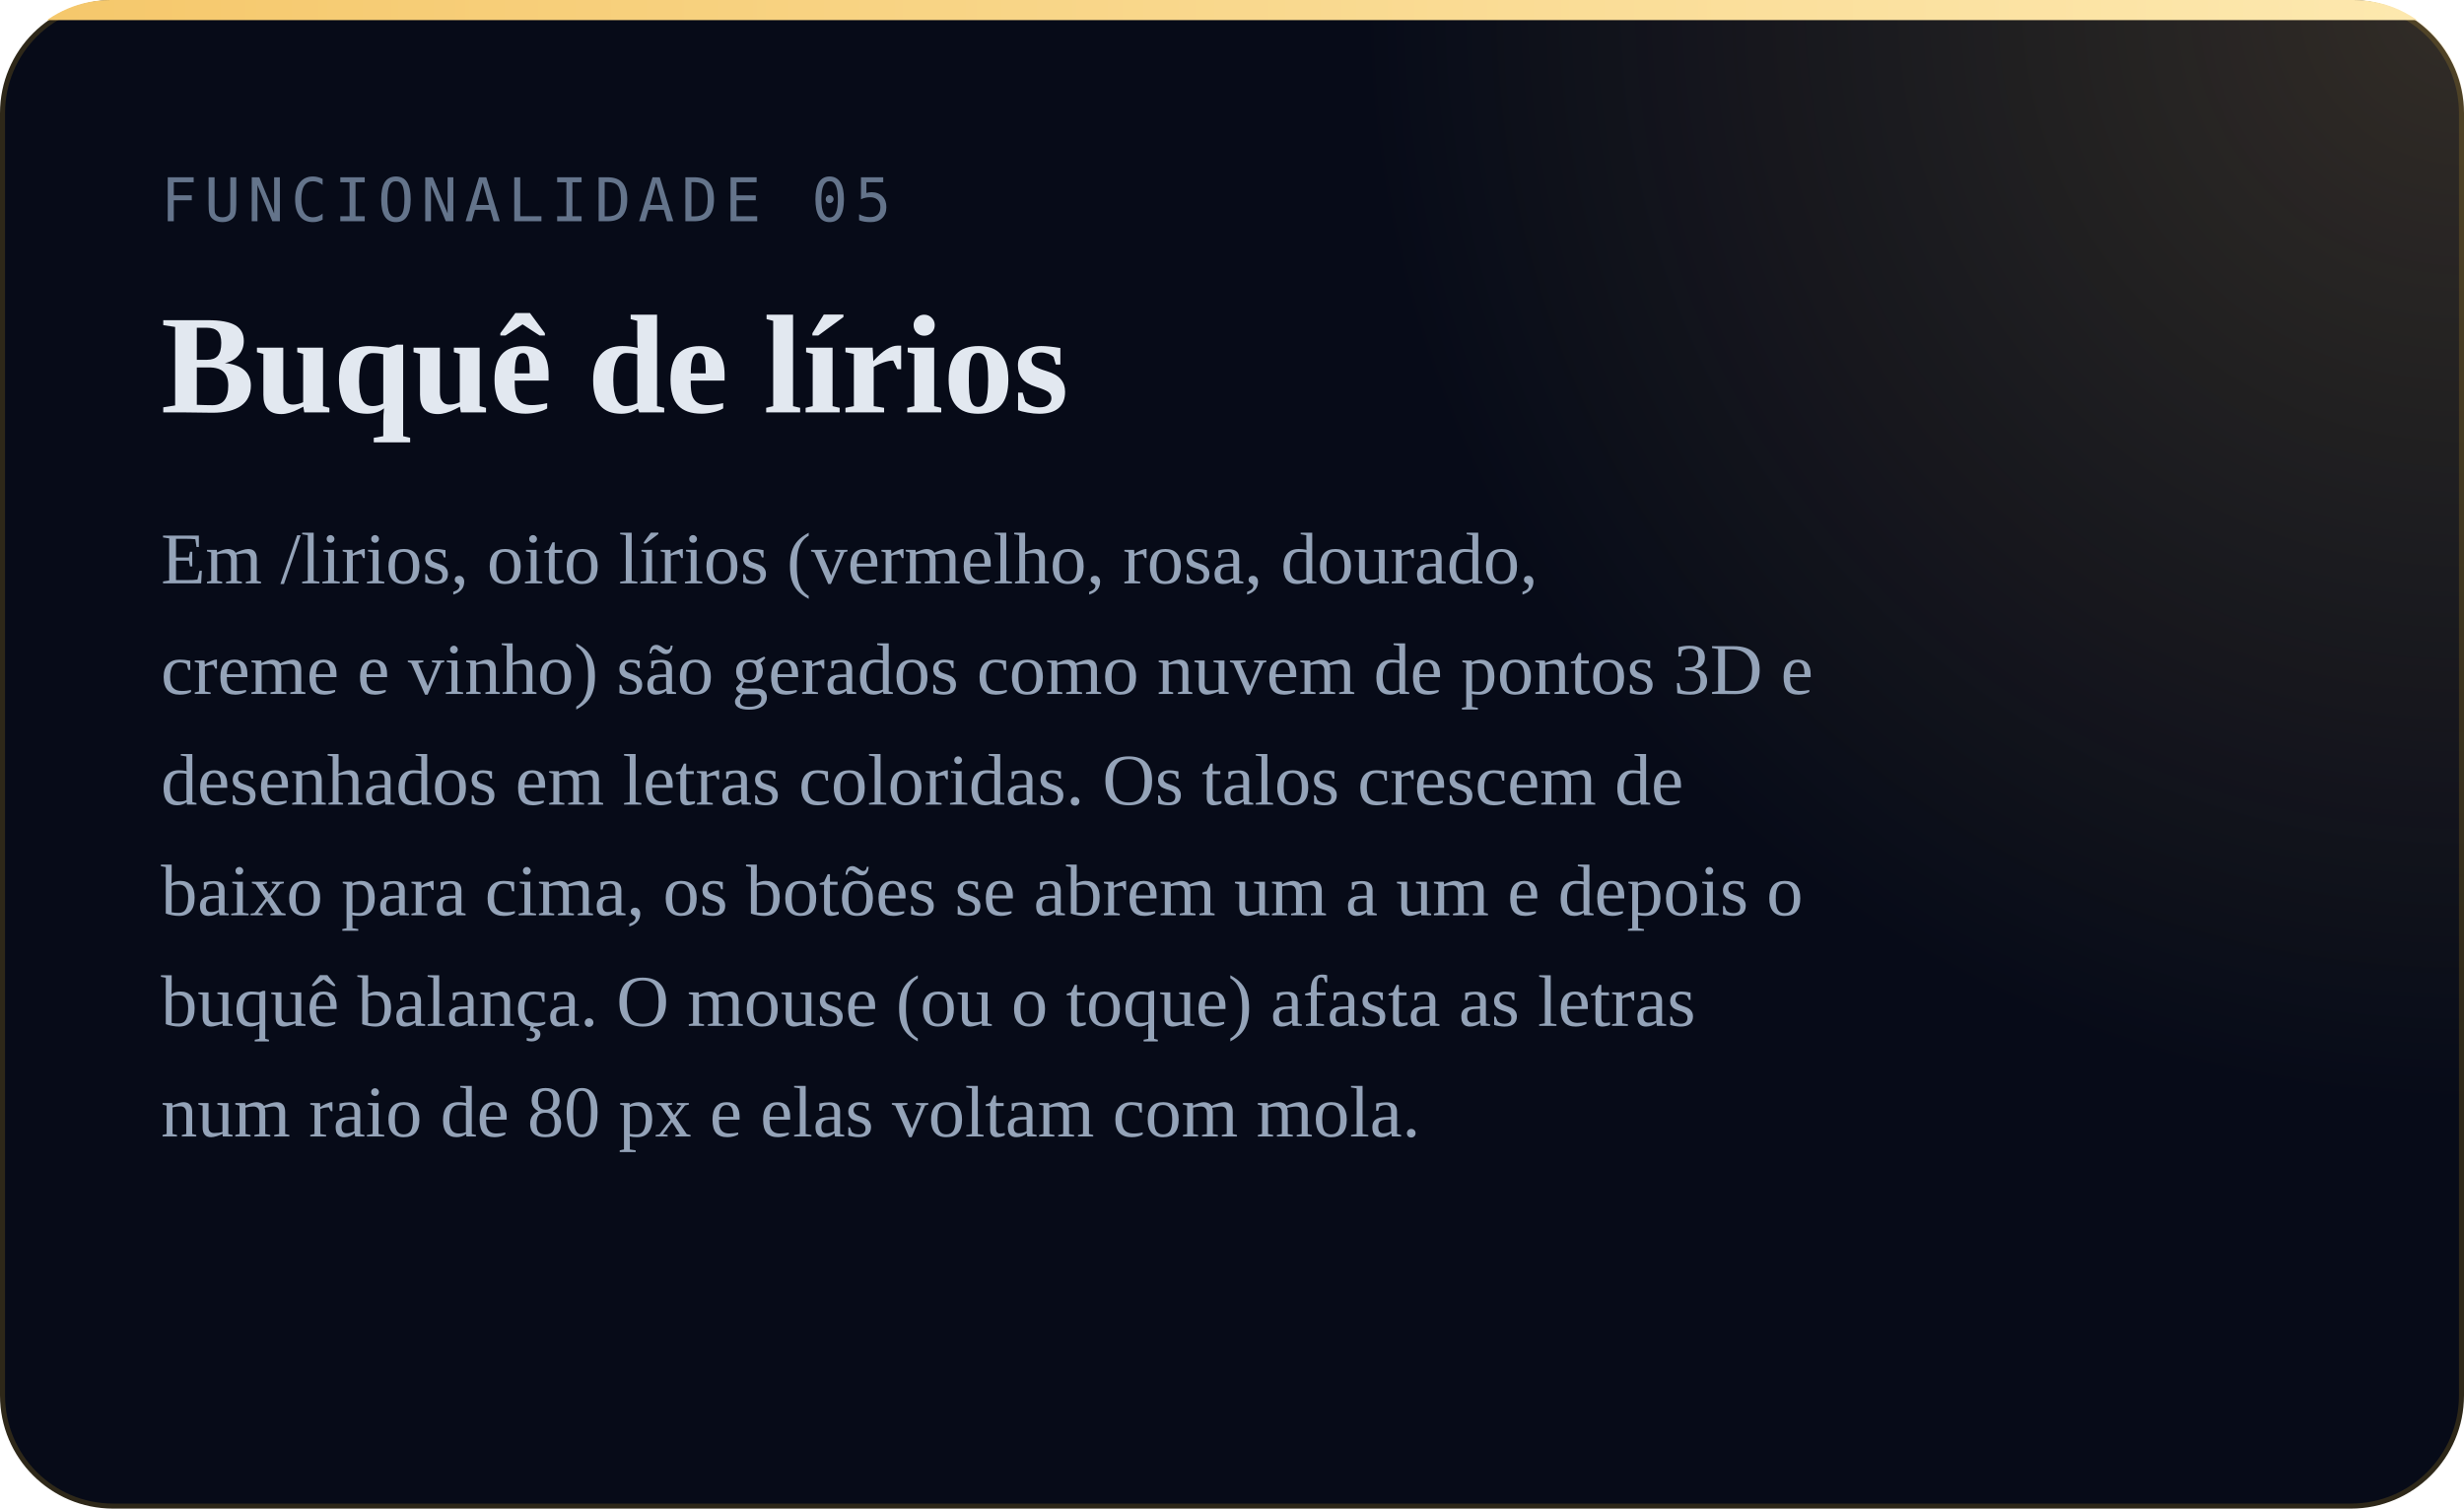
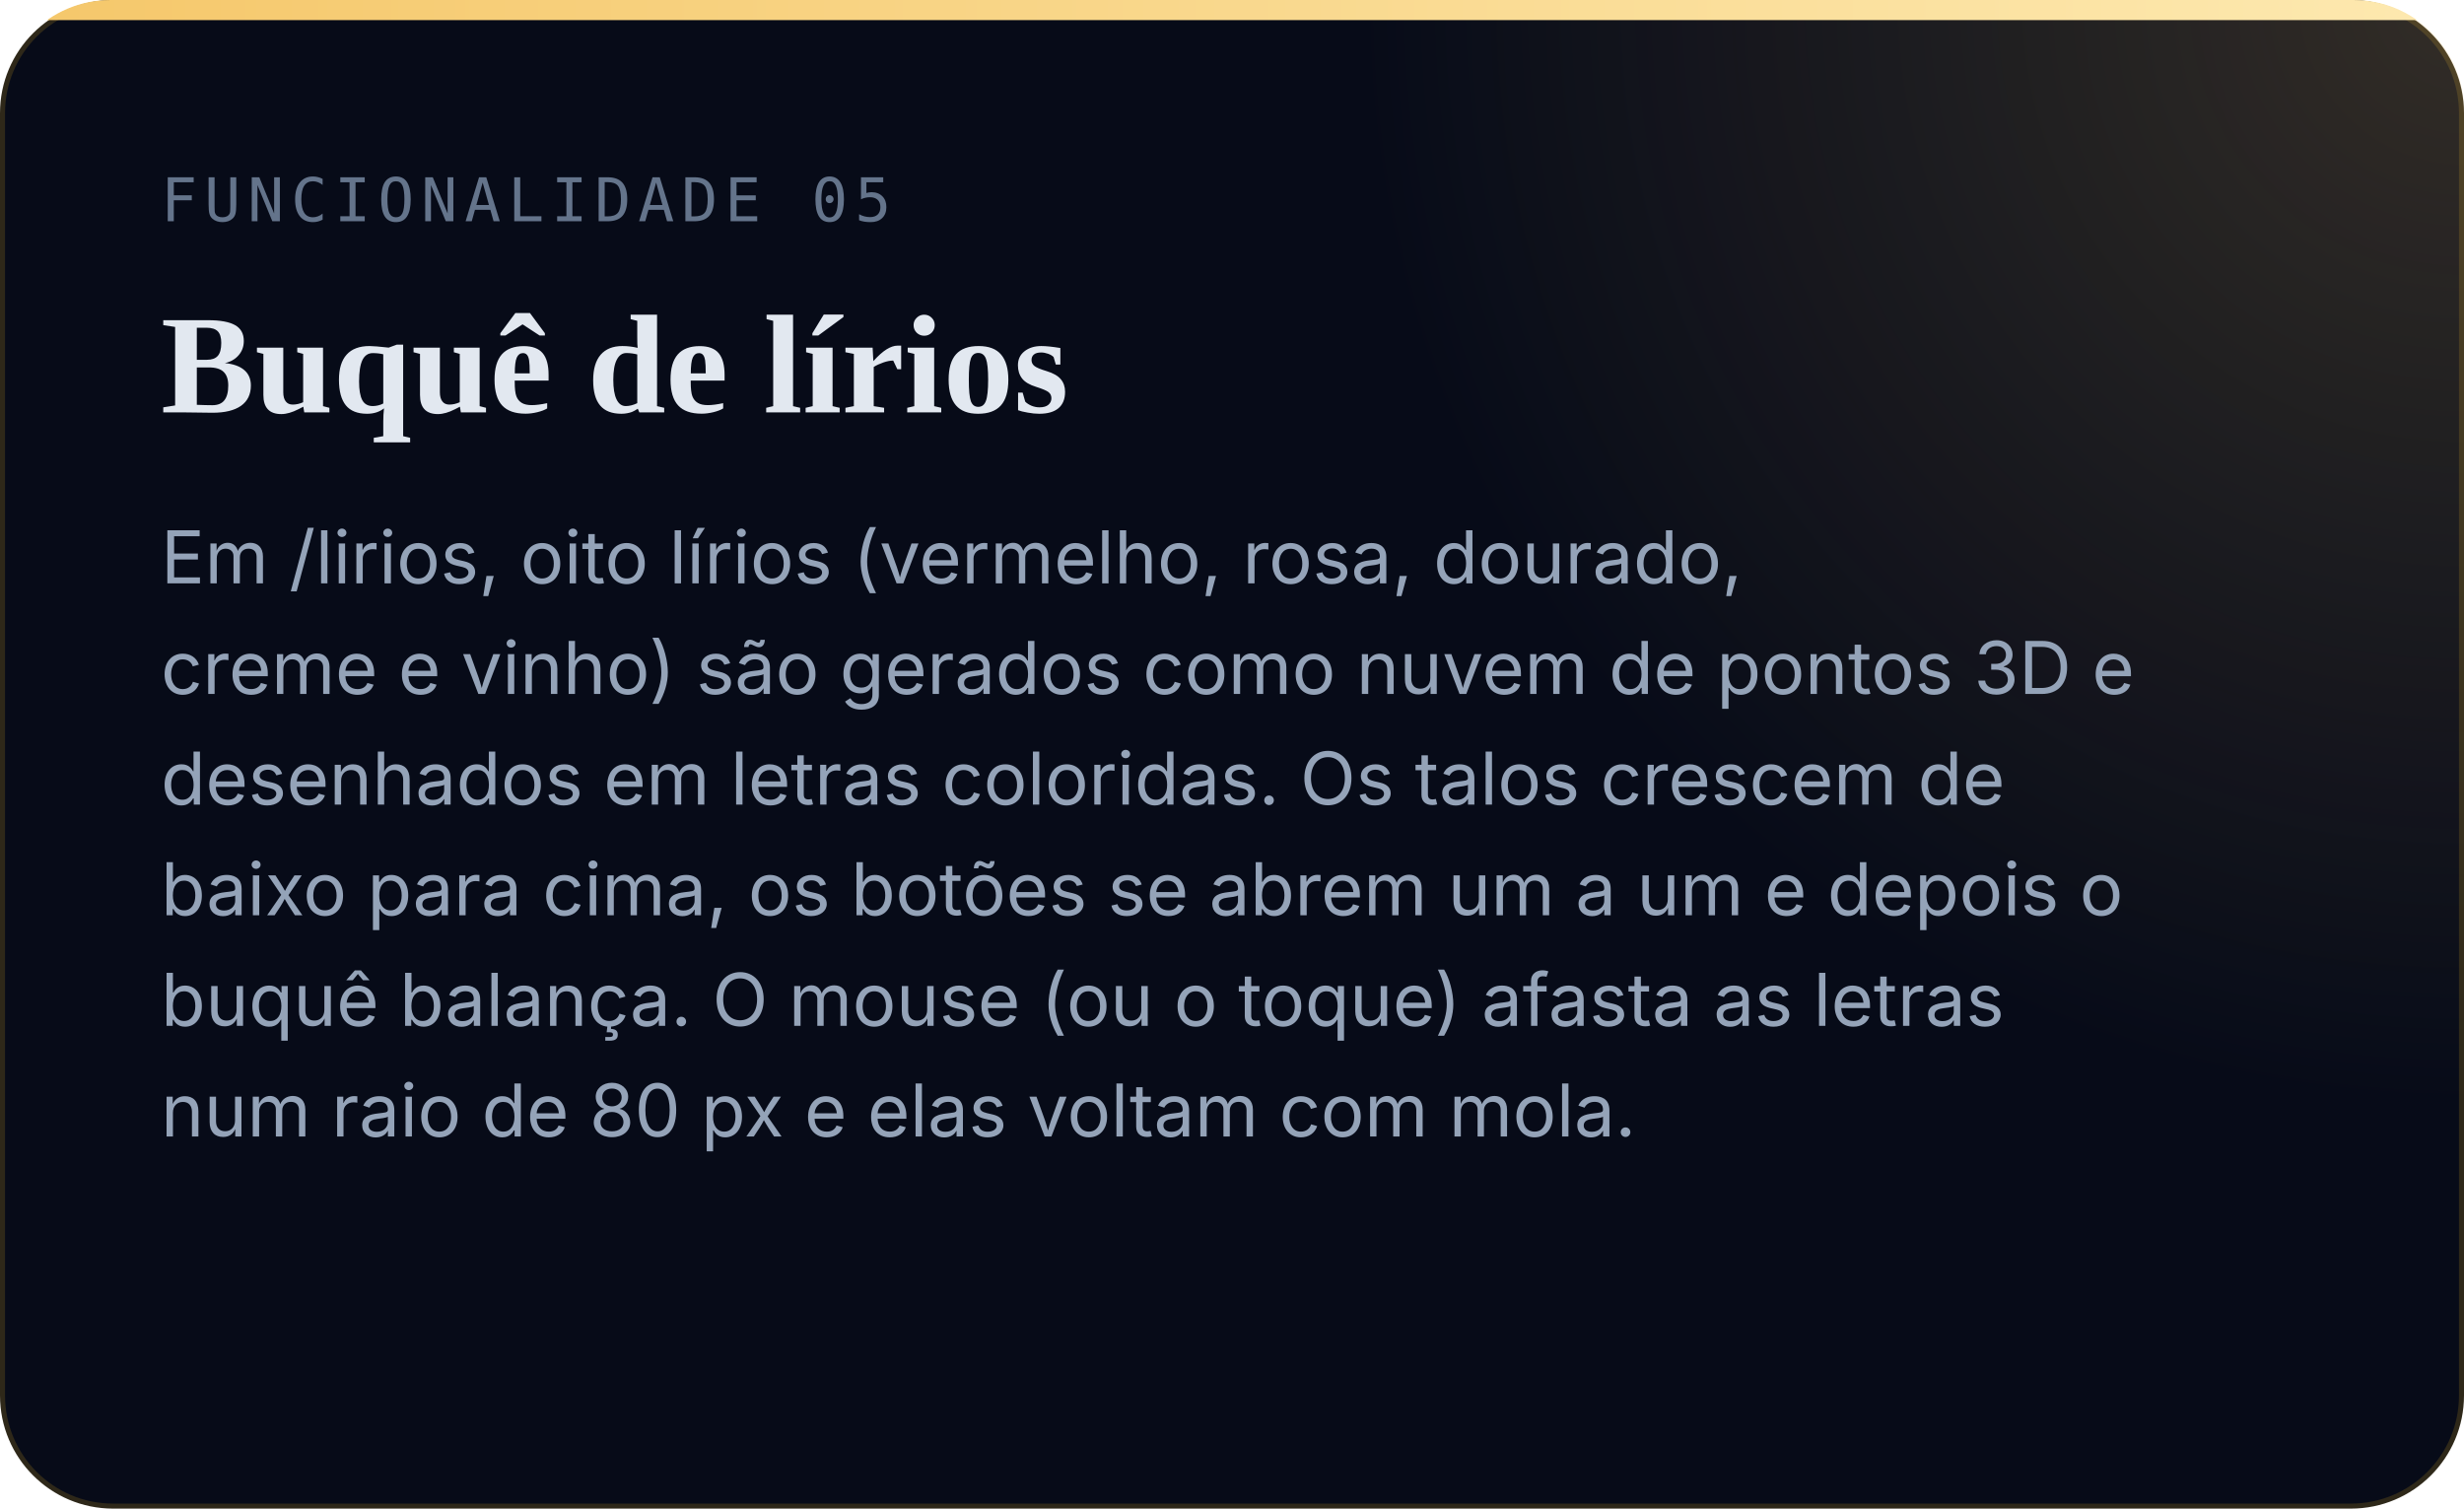
<svg xmlns="http://www.w3.org/2000/svg" width="490" height="300" viewBox="0 0 490 300" role="img" aria-label="Buquê de lírios. Em /lirios, oito lírios (vermelho, rosa, dourado, creme e vinho) são gerados como nuvem de pontos 3D e desenhados em letras coloridas. Os talos crescem de baixo para cima, os botões se abrem um a um e depois o buquê balança. O mouse (ou o toque) afasta as letras num raio de 80 px e elas voltam com mola.">
  <defs>
    <linearGradient id="g" x1="0" y1="0" x2="1" y2="0">
      <stop offset="0" stop-color="#f5c76a" />
      <stop offset="1" stop-color="#fde9b0" />
    </linearGradient>
    <radialGradient id="fc" gradientUnits="userSpaceOnUse" cx="490" cy="0" r="220">
      <stop offset="0" stop-color="#f5c76a" stop-opacity="0.18" />
      <stop offset="1" stop-color="#f5c76a" stop-opacity="0" />
    </radialGradient>
    <clipPath id="fk">
      <rect width="490" height="300" rx="22" />
    </clipPath>
  </defs>
  <rect x="0.5" y="0.5" width="489" height="299" rx="22" fill="#070b18" stroke="#2e2819" />
  <g clip-path="url(#fk)">
    <rect width="490" height="300" fill="url(#fc)" />
    <rect width="490" height="4" fill="url(#g)" />
  </g>
  <text x="32" y="44" font-family="'JetBrains Mono',Menlo,Consolas,monospace" font-size="12" letter-spacing="1.4" fill="#64748b">FUNCIONALIDADE 05</text>
  <text x="32" y="82" font-family="'Fraunces',Georgia,'Times New Roman',serif" font-size="28" font-weight="700" fill="#e2e8f0">Buquê de lírios</text>
-   <text x="32" y="116" font-family="'Fraunces',Georgia,'Times New Roman',serif" font-size="14.5" fill="#94a3b8">Em /lirios, oito lírios (vermelho, rosa, dourado,</text>
-   <text x="32" y="138" font-family="'Fraunces',Georgia,'Times New Roman',serif" font-size="14.5" fill="#94a3b8">creme e vinho) são gerados como nuvem de pontos 3D e</text>
-   <text x="32" y="160" font-family="'Fraunces',Georgia,'Times New Roman',serif" font-size="14.5" fill="#94a3b8">desenhados em letras coloridas. Os talos crescem de</text>
-   <text x="32" y="182" font-family="'Fraunces',Georgia,'Times New Roman',serif" font-size="14.5" fill="#94a3b8">baixo para cima, os botões se abrem um a um e depois o</text>
-   <text x="32" y="204" font-family="'Fraunces',Georgia,'Times New Roman',serif" font-size="14.5" fill="#94a3b8">buquê balança. O mouse (ou o toque) afasta as letras</text>
-   <text x="32" y="226" font-family="'Fraunces',Georgia,'Times New Roman',serif" font-size="14.5" fill="#94a3b8">num raio de 80 px e elas voltam com mola.</text>
+   <text x="32" y="116" font-family="Inter,'Segoe UI',-apple-system,Helvetica,Arial,sans-serif" font-size="14.5" fill="#94a3b8">Em /lirios, oito lírios (vermelho, rosa, dourado,</text>
+   <text x="32" y="138" font-family="Inter,'Segoe UI',-apple-system,Helvetica,Arial,sans-serif" font-size="14.5" fill="#94a3b8">creme e vinho) são gerados como nuvem de pontos 3D e</text>
+   <text x="32" y="160" font-family="Inter,'Segoe UI',-apple-system,Helvetica,Arial,sans-serif" font-size="14.5" fill="#94a3b8">desenhados em letras coloridas. Os talos crescem de</text>
+   <text x="32" y="182" font-family="Inter,'Segoe UI',-apple-system,Helvetica,Arial,sans-serif" font-size="14.5" fill="#94a3b8">baixo para cima, os botões se abrem um a um e depois o</text>
+   <text x="32" y="204" font-family="Inter,'Segoe UI',-apple-system,Helvetica,Arial,sans-serif" font-size="14.5" fill="#94a3b8">buquê balança. O mouse (ou o toque) afasta as letras</text>
+   <text x="32" y="226" font-family="Inter,'Segoe UI',-apple-system,Helvetica,Arial,sans-serif" font-size="14.5" fill="#94a3b8">num raio de 80 px e elas voltam com mola.</text>
</svg>
